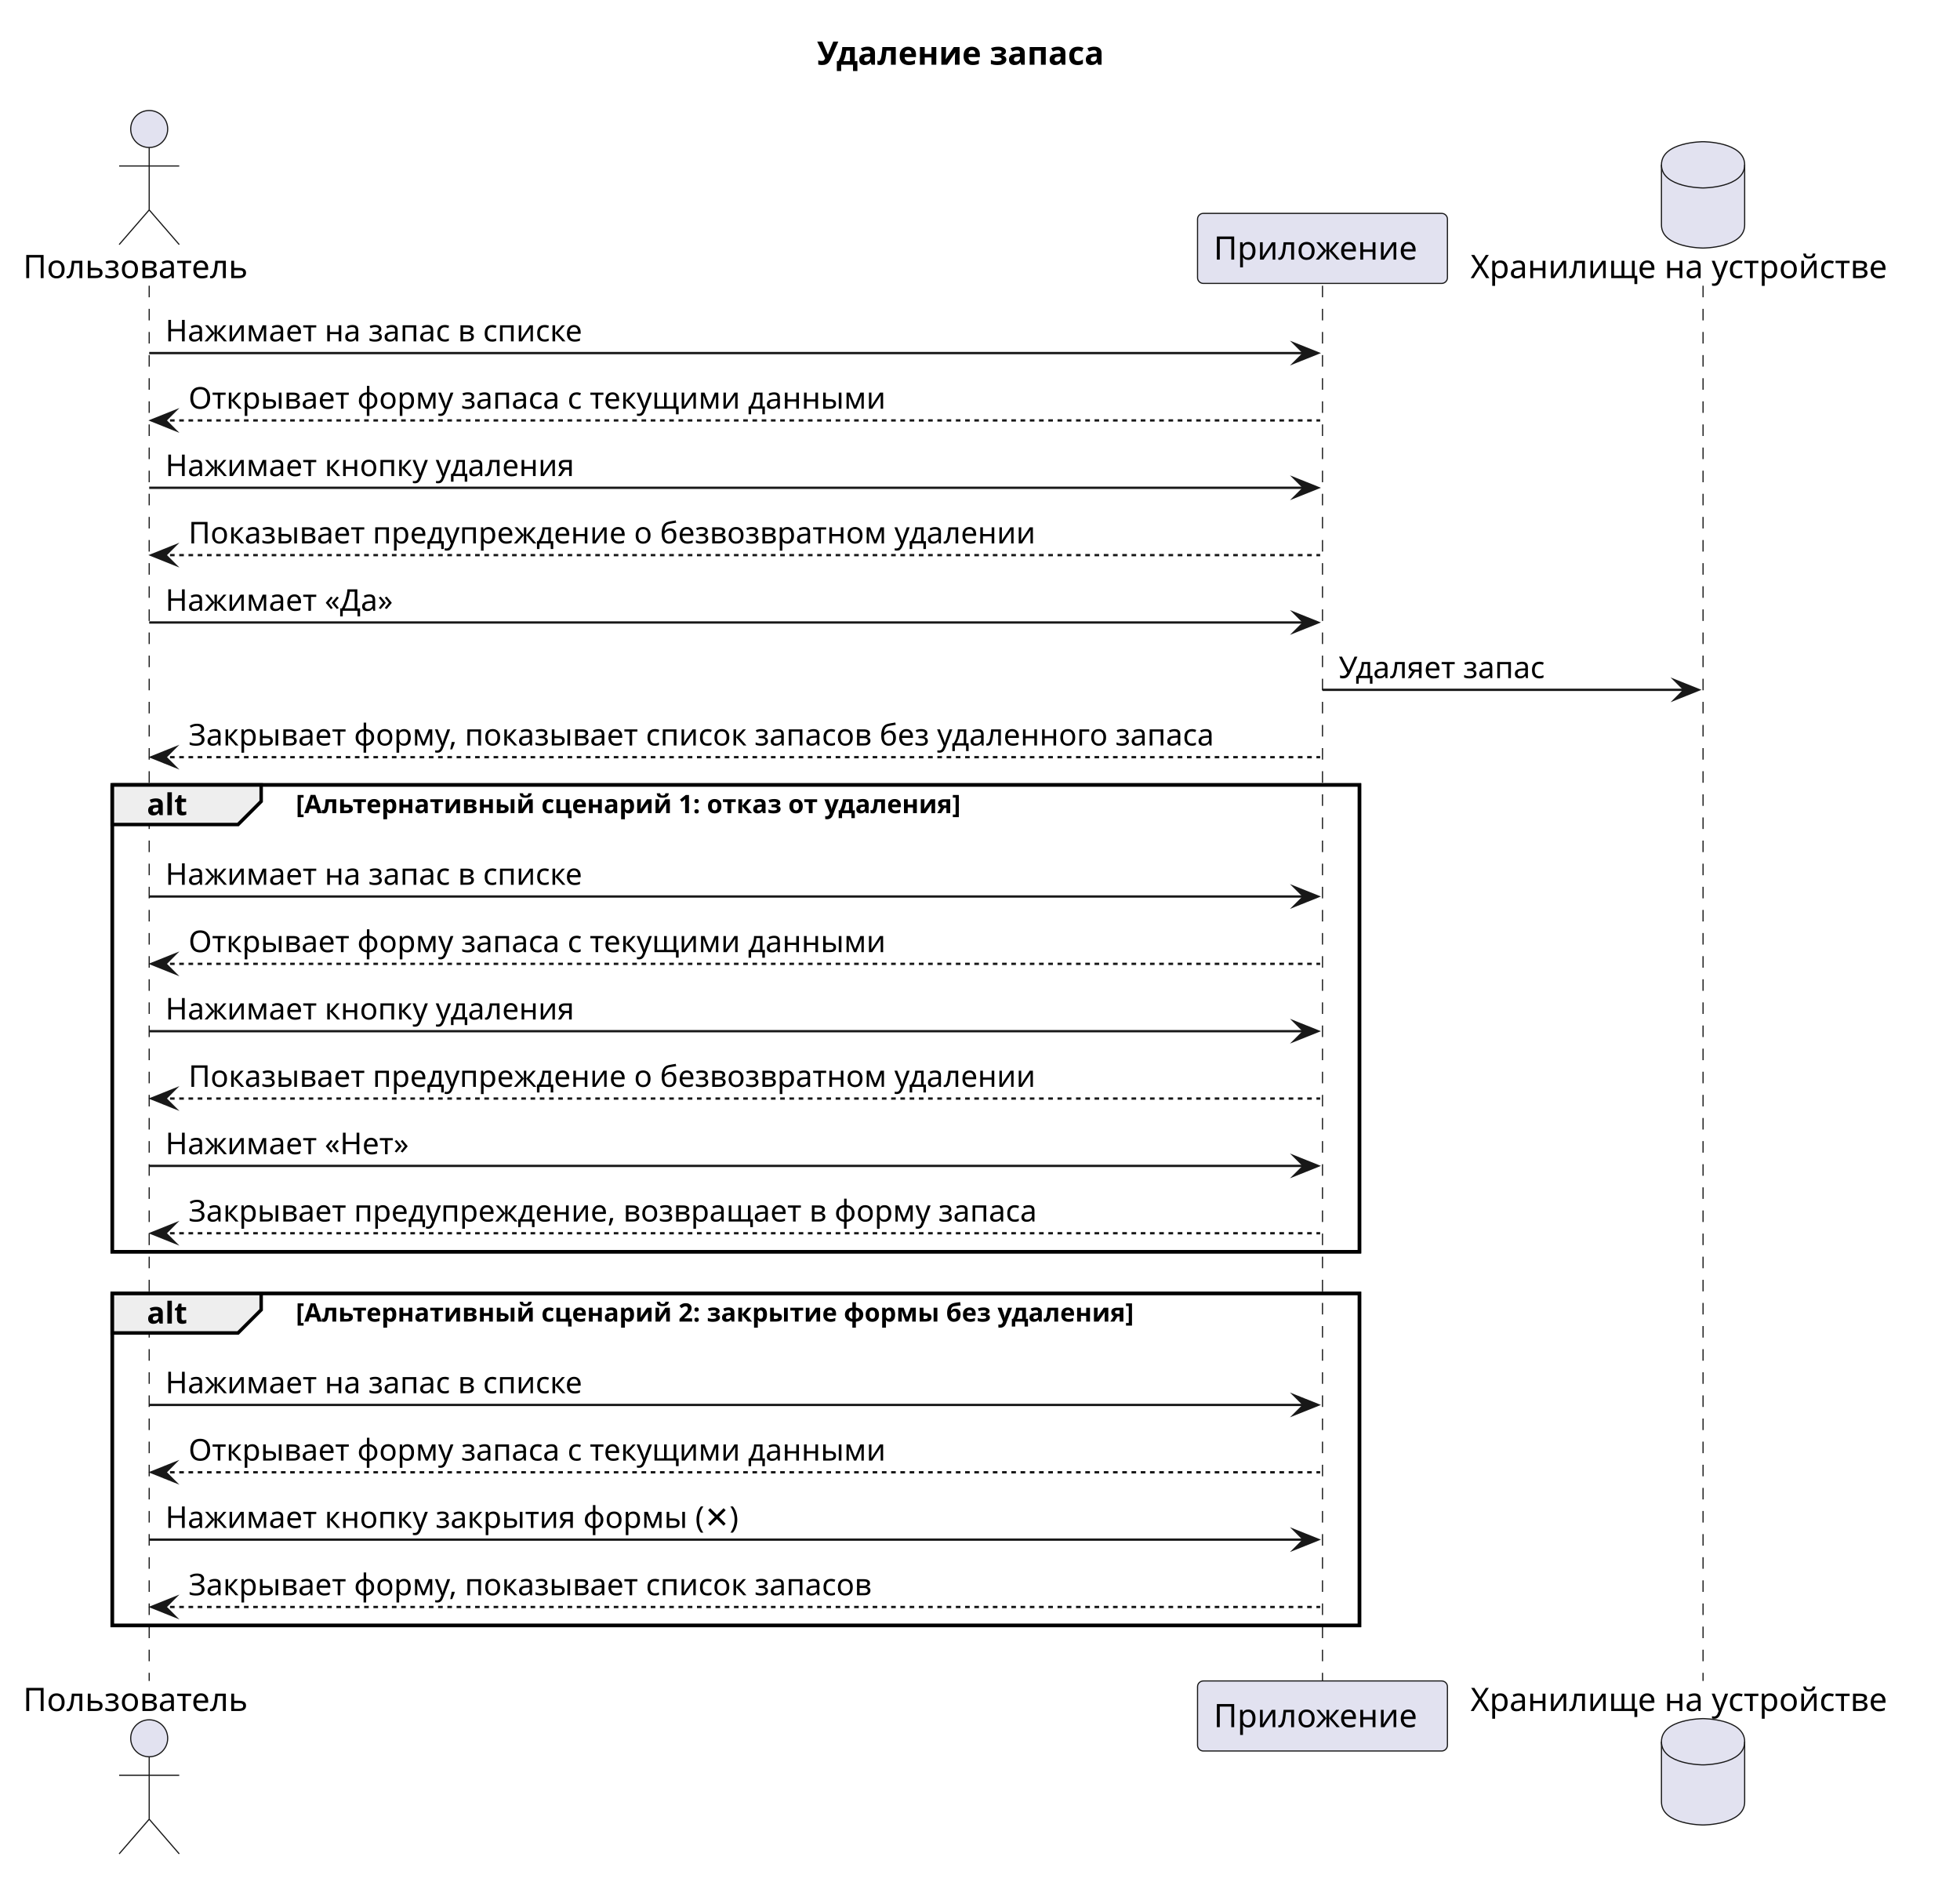
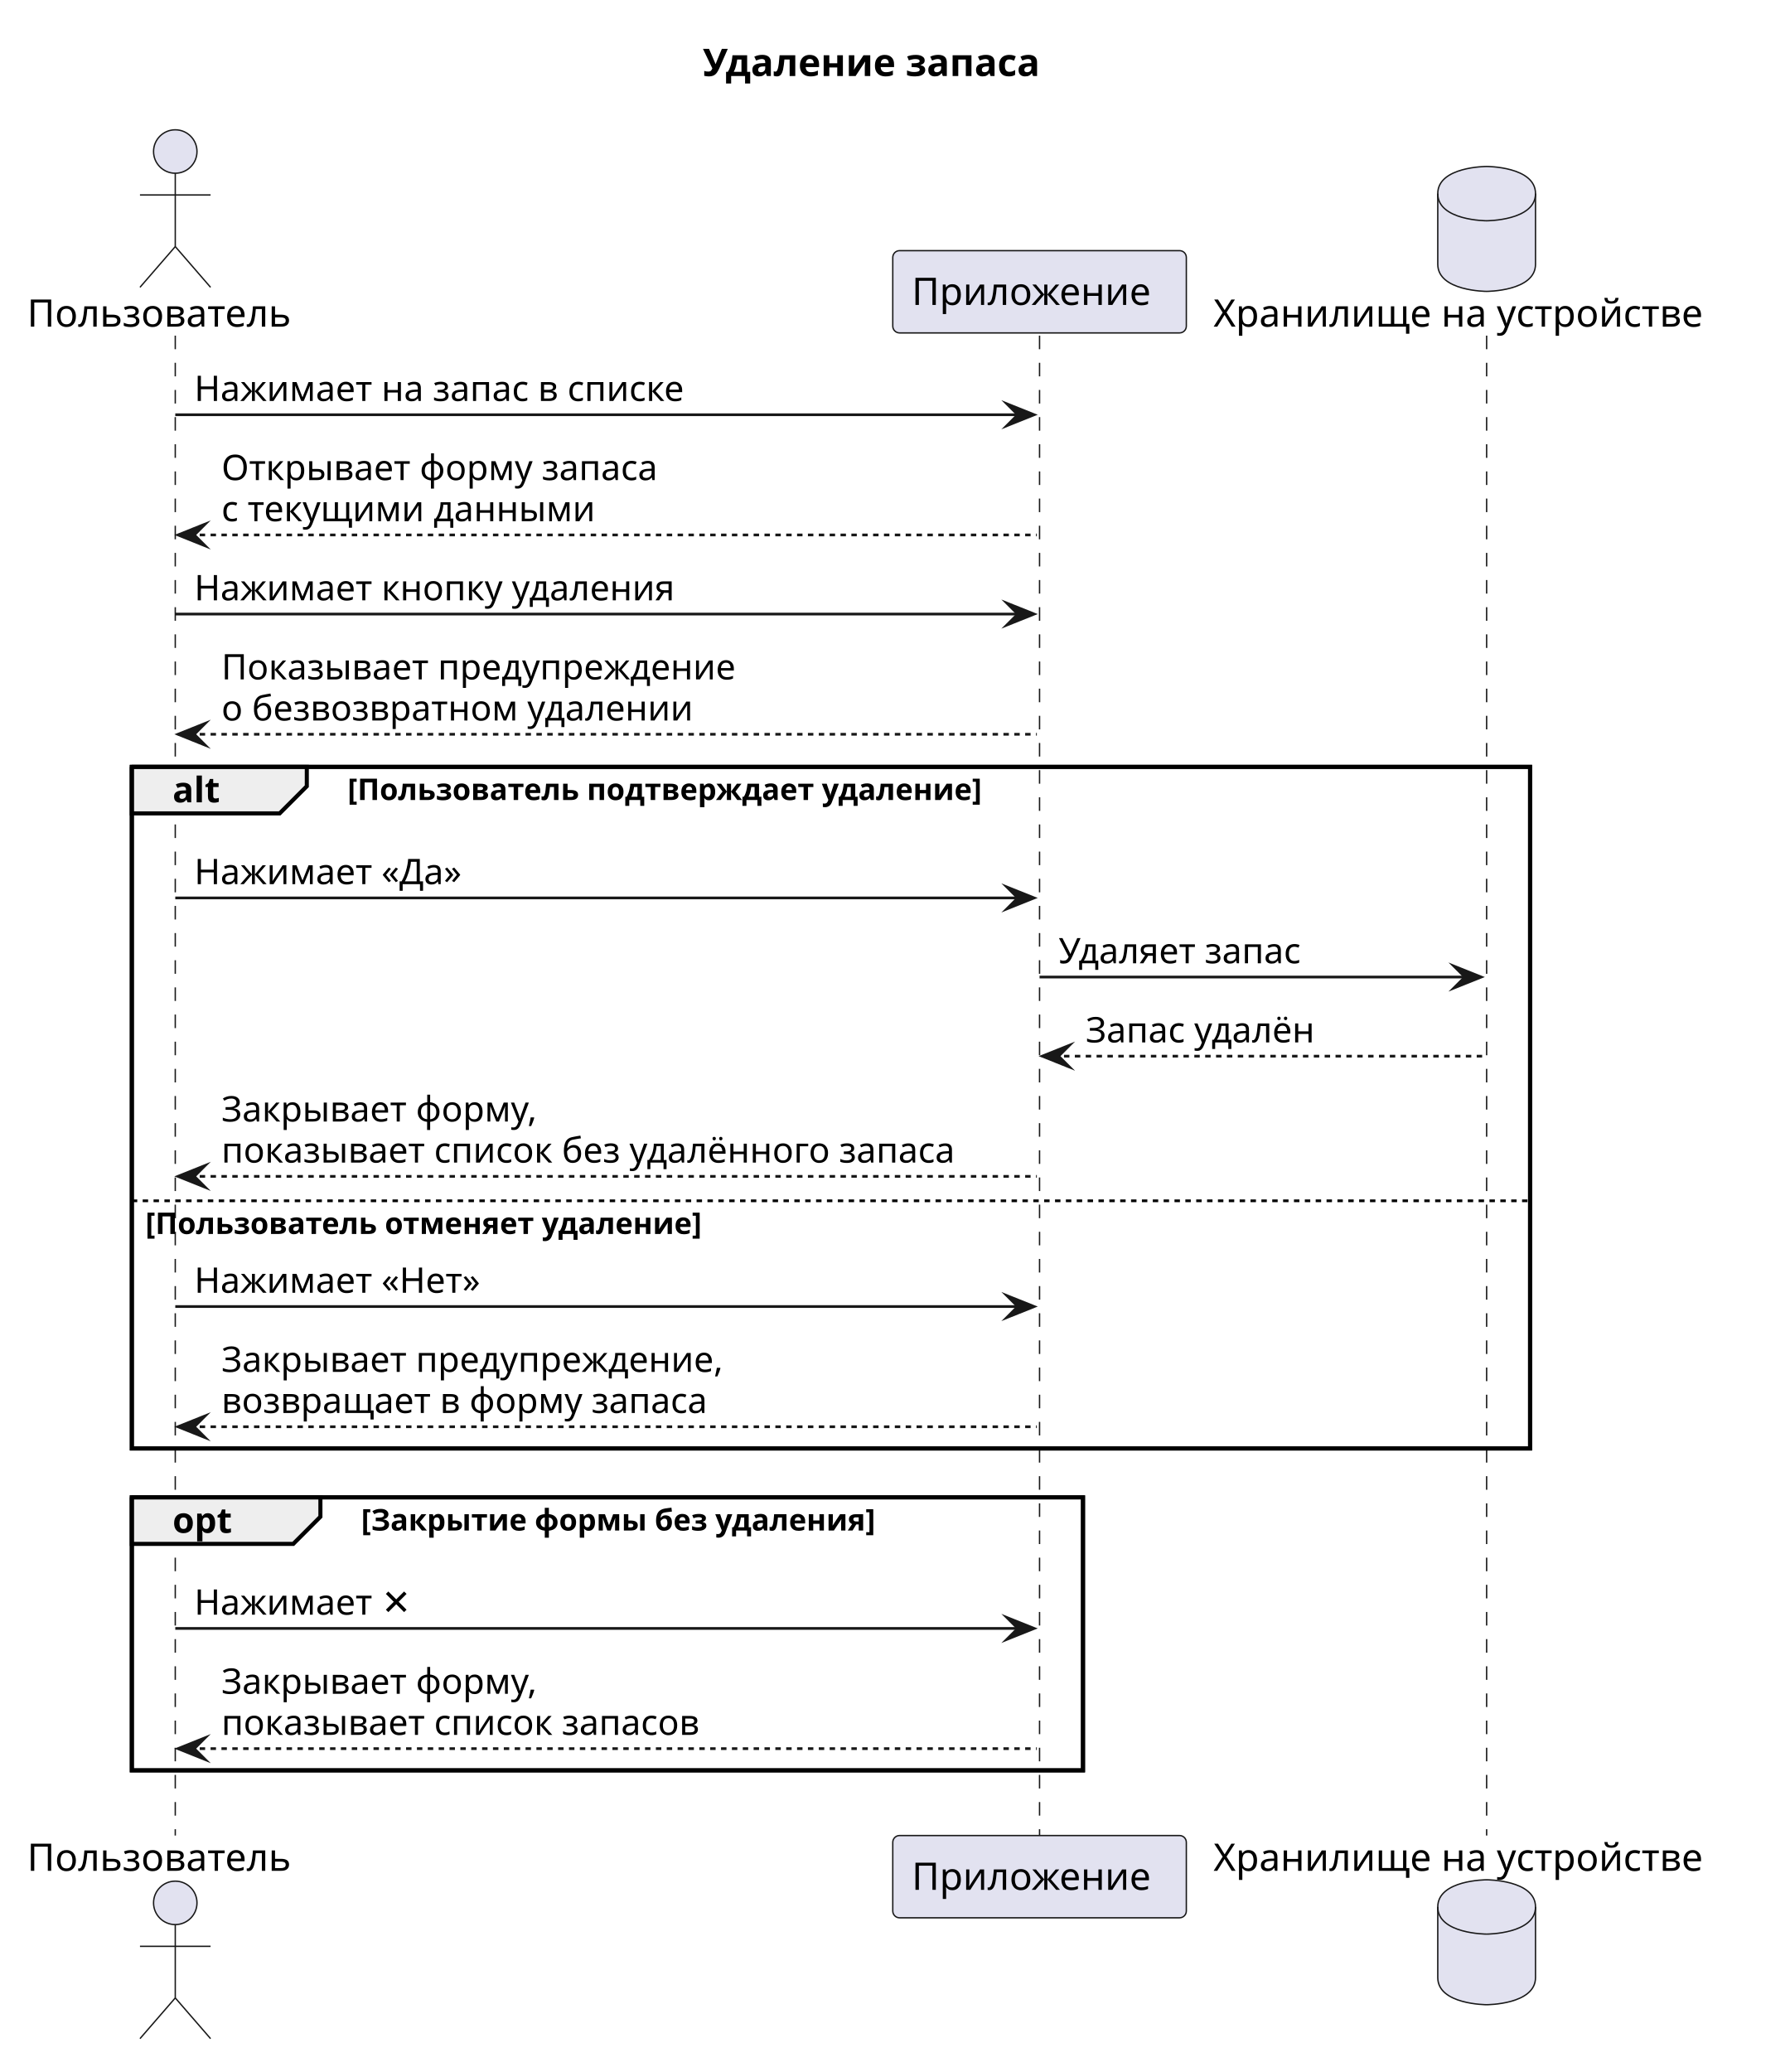
- <svg xmlns="http://www.w3.org/2000/svg" version="1.1" data-diagram-type="SEQUENCE" style="width:848px;height:814px;background:#FFFFFF;" width="848px" height="814px" viewBox="0 0 848 814" zoomAndPan="magnify" preserveAspectRatio="none" contentStyleType="text/css">
+ <svg xmlns="http://www.w3.org/2000/svg" version="1.1" data-diagram-type="SEQUENCE" style="width:659px;height:763px;background:#FFFFFF;" width="659px" height="763px" viewBox="0 0 659 763" zoomAndPan="magnify" preserveAspectRatio="none" contentStyleType="text/css">
  <defs />
  <g font-family="sans-serif" lengthAdjust="spacing">
    <g class="title" data-source-line="1">
-       <text x="353.417" y="27.995" fill="#000" font-size="14" textLength="139.597" font-weight="700">Удаление запаса</text>
+       <text x="258.754" y="27.995" fill="#000" font-size="14" textLength="139.597" font-weight="700">Удаление запаса</text>
    </g>
-     <rect x="48.55" y="339.523" width="539.628" height="201.93" fill="none" style="stroke:#000;stroke-width:1.5;" />
-     <rect x="48.55" y="559.453" width="539.628" height="143.664" fill="none" style="stroke:#000;stroke-width:1.5;" />
+     <rect x="48.55" y="282.391" width="514.958" height="251" fill="none" style="stroke:#000;stroke-width:1.5;" />
+     <rect x="48.55" y="551.391" width="350.303" height="100.531" fill="none" style="stroke:#000;stroke-width:1.5;" />
    <g>
-       <rect x="61.05" y="123.594" width="8" height="603.523" fill="#000" fill-opacity="0" />
-       <line x1="64.55" y1="123.594" x2="64.55" y2="727.117" style="stroke:#181818;stroke-width:0.5;stroke-dasharray:5,5;" />
+       <rect x="61.05" y="123.594" width="8" height="552.328" fill="#000" fill-opacity="0" />
+       <line x1="64.55" y1="123.594" x2="64.55" y2="675.922" style="stroke:#181818;stroke-width:0.5;stroke-dasharray:5,5;" />
    </g>
    <g>
-       <rect x="568.678" y="123.594" width="8" height="603.523" fill="#000" fill-opacity="0" />
-       <line x1="572.178" y1="123.594" x2="572.178" y2="727.117" style="stroke:#181818;stroke-width:0.5;stroke-dasharray:5,5;" />
+       <rect x="379.353" y="123.594" width="8" height="552.328" fill="#000" fill-opacity="0" />
+       <line x1="382.853" y1="123.594" x2="382.853" y2="675.922" style="stroke:#181818;stroke-width:0.5;stroke-dasharray:5,5;" />
    </g>
    <g>
-       <rect x="733.333" y="123.594" width="8" height="603.523" fill="#000" fill-opacity="0" />
-       <line x1="736.833" y1="123.594" x2="736.833" y2="727.117" style="stroke:#181818;stroke-width:0.5;stroke-dasharray:5,5;" />
+       <rect x="544.008" y="123.594" width="8" height="552.328" fill="#000" fill-opacity="0" />
+       <line x1="547.508" y1="123.594" x2="547.508" y2="675.922" style="stroke:#181818;stroke-width:0.5;stroke-dasharray:5,5;" />
    </g>
    <text x="10" y="120.292" fill="#000" font-size="14" textLength="103.1">Пользователь</text>
    <ellipse cx="64.55" cy="55.797" rx="8" ry="8" fill="#E2E2F0" style="stroke:#181818;stroke-width:0.5;" />
    <path d="M64.55,63.797 L64.55,90.797 M51.55,71.797 L77.55,71.797 M64.55,90.797 L51.55,105.797 M64.55,90.797 L77.55,105.797" style="stroke:#181818;stroke-width:0.5;" fill="none" />
-     <rect x="518.119" y="92.297" width="108.117" height="30.297" fill="#E2E2F0" style="stroke:#181818;stroke-width:0.5;" rx="2.5" ry="2.5" />
-     <text x="525.119" y="112.292" fill="#000" font-size="14" textLength="94.117">Приложение</text>
-     <text x="636.236" y="120.292" fill="#000" font-size="14" textLength="195.193">Хранилище на устройстве</text>
-     <path d="M718.833,71.297 C718.833,61.297 736.833,61.297 736.833,61.297 C736.833,61.297 754.833,61.297 754.833,71.297 L754.833,97.297 C754.833,107.297 736.833,107.297 736.833,107.297 C736.833,107.297 718.833,107.297 718.833,97.297 L718.833,71.297" style="stroke:#181818;stroke-width:0.5;" fill="#E2E2F0" />
-     <path d="M718.833,71.297 C718.833,81.297 736.833,81.297 736.833,81.297 C736.833,81.297 754.833,81.297 754.833,71.297" style="stroke:#181818;stroke-width:0.5;" fill="none" />
-     <text x="10" y="740.112" fill="#000" font-size="14" textLength="103.1">Пользователь</text>
-     <ellipse cx="64.55" cy="751.914" rx="8" ry="8" fill="#E2E2F0" style="stroke:#181818;stroke-width:0.5;" />
-     <path d="M64.55,759.914 L64.55,786.914 M51.55,767.914 L77.55,767.914 M64.55,786.914 L51.55,801.914 M64.55,786.914 L77.55,801.914" style="stroke:#181818;stroke-width:0.5;" fill="none" />
-     <rect x="518.119" y="727.117" width="108.117" height="30.297" fill="#E2E2F0" style="stroke:#181818;stroke-width:0.5;" rx="2.5" ry="2.5" />
-     <text x="525.119" y="747.112" fill="#000" font-size="14" textLength="94.117">Приложение</text>
-     <text x="636.236" y="740.112" fill="#000" font-size="14" textLength="195.193">Хранилище на устройстве</text>
-     <path d="M718.833,753.414 C718.833,743.414 736.833,743.414 736.833,743.414 C736.833,743.414 754.833,743.414 754.833,753.414 L754.833,779.414 C754.833,789.414 736.833,789.414 736.833,789.414 C736.833,789.414 718.833,789.414 718.833,779.414 L718.833,753.414" style="stroke:#181818;stroke-width:0.5;" fill="#E2E2F0" />
-     <path d="M718.833,753.414 C718.833,763.414 736.833,763.414 736.833,763.414 C736.833,763.414 754.833,763.414 754.833,753.414" style="stroke:#181818;stroke-width:0.5;" fill="none" />
-     <polygon points="560.178,148.727,570.178,152.727,560.178,156.727,564.178,152.727" fill="#181818" style="stroke:#181818;stroke-width:1;stroke-linejoin:miter;stroke-miterlimit:10;" />
-     <line x1="64.55" y1="152.727" x2="566.178" y2="152.727" style="stroke:#181818;stroke-width:1;" />
+     <rect x="328.794" y="92.297" width="108.117" height="30.297" fill="#E2E2F0" style="stroke:#181818;stroke-width:0.5;" rx="2.5" ry="2.5" />
+     <text x="335.794" y="112.292" fill="#000" font-size="14" textLength="94.117">Приложение</text>
+     <text x="446.911" y="120.292" fill="#000" font-size="14" textLength="195.193">Хранилище на устройстве</text>
+     <path d="M529.508,71.297 C529.508,61.297 547.508,61.297 547.508,61.297 C547.508,61.297 565.508,61.297 565.508,71.297 L565.508,97.297 C565.508,107.297 547.508,107.297 547.508,107.297 C547.508,107.297 529.508,107.297 529.508,97.297 L529.508,71.297" style="stroke:#181818;stroke-width:0.5;" fill="#E2E2F0" />
+     <path d="M529.508,71.297 C529.508,81.297 547.508,81.297 547.508,81.297 C547.508,81.297 565.508,81.297 565.508,71.297" style="stroke:#181818;stroke-width:0.5;" fill="none" />
+     <text x="10" y="688.917" fill="#000" font-size="14" textLength="103.1">Пользователь</text>
+     <ellipse cx="64.55" cy="700.719" rx="8" ry="8" fill="#E2E2F0" style="stroke:#181818;stroke-width:0.5;" />
+     <path d="M64.55,708.719 L64.55,735.719 M51.55,716.719 L77.55,716.719 M64.55,735.719 L51.55,750.719 M64.55,735.719 L77.55,750.719" style="stroke:#181818;stroke-width:0.5;" fill="none" />
+     <rect x="328.794" y="675.922" width="108.117" height="30.297" fill="#E2E2F0" style="stroke:#181818;stroke-width:0.5;" rx="2.5" ry="2.5" />
+     <text x="335.794" y="695.917" fill="#000" font-size="14" textLength="94.117">Приложение</text>
+     <text x="446.911" y="688.917" fill="#000" font-size="14" textLength="195.193">Хранилище на устройстве</text>
+     <path d="M529.508,702.219 C529.508,692.219 547.508,692.219 547.508,692.219 C547.508,692.219 565.508,692.219 565.508,702.219 L565.508,728.219 C565.508,738.219 547.508,738.219 547.508,738.219 C547.508,738.219 529.508,738.219 529.508,728.219 L529.508,702.219" style="stroke:#181818;stroke-width:0.5;" fill="#E2E2F0" />
+     <path d="M529.508,702.219 C529.508,712.219 547.508,712.219 547.508,712.219 C547.508,712.219 565.508,712.219 565.508,702.219" style="stroke:#181818;stroke-width:0.5;" fill="none" />
+     <polygon points="370.853,148.727,380.853,152.727,370.853,156.727,374.853,152.727" fill="#181818" style="stroke:#181818;stroke-width:1;stroke-linejoin:miter;stroke-miterlimit:10;" />
+     <line x1="64.55" y1="152.727" x2="376.853" y2="152.727" style="stroke:#181818;stroke-width:1;" />
    <text x="71.55" y="147.661" fill="#000" font-size="13" textLength="197.488">Нажимает на запас в списке</text>
-     <polygon points="75.55,177.859,65.55,181.859,75.55,185.859,71.55,181.859" fill="#181818" style="stroke:#181818;stroke-width:1;stroke-linejoin:miter;stroke-miterlimit:10;" />
-     <line x1="69.55" y1="181.859" x2="571.178" y2="181.859" style="stroke:#181818;stroke-width:1;stroke-dasharray:2,2;" />
-     <text x="81.55" y="176.793" fill="#000" font-size="13" textLength="327">Открывает форму запаса с текущими данными</text>
-     <polygon points="560.178,206.992,570.178,210.992,560.178,214.992,564.178,210.992" fill="#181818" style="stroke:#181818;stroke-width:1;stroke-linejoin:miter;stroke-miterlimit:10;" />
-     <line x1="64.55" y1="210.992" x2="566.178" y2="210.992" style="stroke:#181818;stroke-width:1;" />
-     <text x="71.55" y="205.926" fill="#000" font-size="13" textLength="193.584">Нажимает кнопку удаления</text>
-     <polygon points="75.55,236.125,65.55,240.125,75.55,244.125,71.55,240.125" fill="#181818" style="stroke:#181818;stroke-width:1;stroke-linejoin:miter;stroke-miterlimit:10;" />
-     <line x1="69.55" y1="240.125" x2="571.178" y2="240.125" style="stroke:#181818;stroke-width:1;stroke-dasharray:2,2;" />
-     <text x="81.55" y="235.059" fill="#000" font-size="13" textLength="395.751">Показывает предупреждение о безвозвратном удалении</text>
-     <polygon points="560.178,265.258,570.178,269.258,560.178,273.258,564.178,269.258" fill="#181818" style="stroke:#181818;stroke-width:1;stroke-linejoin:miter;stroke-miterlimit:10;" />
-     <line x1="64.55" y1="269.258" x2="566.178" y2="269.258" style="stroke:#181818;stroke-width:1;" />
-     <text x="71.55" y="264.192" fill="#000" font-size="13" textLength="109.408">Нажимает «Да»</text>
-     <polygon points="724.833,294.391,734.833,298.391,724.833,302.391,728.833,298.391" fill="#181818" style="stroke:#181818;stroke-width:1;stroke-linejoin:miter;stroke-miterlimit:10;" />
-     <line x1="572.178" y1="298.391" x2="730.833" y2="298.391" style="stroke:#181818;stroke-width:1;" />
-     <text x="579.178" y="293.325" fill="#000" font-size="13" textLength="99.201">Удаляет запас</text>
-     <polygon points="75.55,323.523,65.55,327.523,75.55,331.523,71.55,327.523" fill="#181818" style="stroke:#181818;stroke-width:1;stroke-linejoin:miter;stroke-miterlimit:10;" />
-     <line x1="69.55" y1="327.523" x2="571.178" y2="327.523" style="stroke:#181818;stroke-width:1;stroke-dasharray:2,2;" />
-     <text x="81.55" y="322.458" fill="#000" font-size="13" textLength="483.628">Закрывает форму, показывает список запасов без удаленного запаса</text>
-     <path d="M48.55,339.523 L112.993,339.523 L112.993,346.656 L102.993,356.656 L48.55,356.656 L48.55,339.523" style="stroke:#000;stroke-width:1.5;" fill="#EEE" />
-     <rect x="48.55" y="339.523" width="539.628" height="201.93" fill="none" style="stroke:#000;stroke-width:1.5;" />
-     <text x="63.55" y="352.59" fill="#000" font-size="13" textLength="19.443" font-weight="700">alt</text>
-     <text x="127.993" y="351.734" fill="#000" font-size="11" textLength="318.769" font-weight="700">[Альтернативный сценарий 1: отказ от удаления]</text>
-     <polygon points="560.178,383.789,570.178,387.789,560.178,391.789,564.178,387.789" fill="#181818" style="stroke:#181818;stroke-width:1;stroke-linejoin:miter;stroke-miterlimit:10;" />
-     <line x1="64.55" y1="387.789" x2="566.178" y2="387.789" style="stroke:#181818;stroke-width:1;" />
-     <text x="71.55" y="382.723" fill="#000" font-size="13" textLength="197.488">Нажимает на запас в списке</text>
-     <polygon points="75.55,412.922,65.55,416.922,75.55,420.922,71.55,416.922" fill="#181818" style="stroke:#181818;stroke-width:1;stroke-linejoin:miter;stroke-miterlimit:10;" />
-     <line x1="69.55" y1="416.922" x2="571.178" y2="416.922" style="stroke:#181818;stroke-width:1;stroke-dasharray:2,2;" />
-     <text x="81.55" y="411.856" fill="#000" font-size="13" textLength="327">Открывает форму запаса с текущими данными</text>
-     <polygon points="560.178,442.055,570.178,446.055,560.178,450.055,564.178,446.055" fill="#181818" style="stroke:#181818;stroke-width:1;stroke-linejoin:miter;stroke-miterlimit:10;" />
-     <line x1="64.55" y1="446.055" x2="566.178" y2="446.055" style="stroke:#181818;stroke-width:1;" />
-     <text x="71.55" y="440.989" fill="#000" font-size="13" textLength="193.584">Нажимает кнопку удаления</text>
-     <polygon points="75.55,471.188,65.55,475.188,75.55,479.188,71.55,475.188" fill="#181818" style="stroke:#181818;stroke-width:1;stroke-linejoin:miter;stroke-miterlimit:10;" />
-     <line x1="69.55" y1="475.188" x2="571.178" y2="475.188" style="stroke:#181818;stroke-width:1;stroke-dasharray:2,2;" />
-     <text x="81.55" y="470.122" fill="#000" font-size="13" textLength="395.751">Показывает предупреждение о безвозвратном удалении</text>
-     <polygon points="560.178,500.32,570.178,504.32,560.178,508.32,564.178,504.32" fill="#181818" style="stroke:#181818;stroke-width:1;stroke-linejoin:miter;stroke-miterlimit:10;" />
-     <line x1="64.55" y1="504.32" x2="566.178" y2="504.32" style="stroke:#181818;stroke-width:1;" />
-     <text x="71.55" y="499.254" fill="#000" font-size="13" textLength="116.632">Нажимает «Нет»</text>
-     <polygon points="75.55,529.453,65.55,533.453,75.55,537.453,71.55,533.453" fill="#181818" style="stroke:#181818;stroke-width:1;stroke-linejoin:miter;stroke-miterlimit:10;" />
-     <line x1="69.55" y1="533.453" x2="571.178" y2="533.453" style="stroke:#181818;stroke-width:1;stroke-dasharray:2,2;" />
-     <text x="81.55" y="528.387" fill="#000" font-size="13" textLength="399.617">Закрывает предупреждение, возвращает в форму запаса</text>
-     <path d="M48.55,559.453 L112.993,559.453 L112.993,566.586 L102.993,576.586 L48.55,576.586 L48.55,559.453" style="stroke:#000;stroke-width:1.5;" fill="#EEE" />
-     <rect x="48.55" y="559.453" width="539.628" height="143.664" fill="none" style="stroke:#000;stroke-width:1.5;" />
-     <text x="63.55" y="572.52" fill="#000" font-size="13" textLength="19.443" font-weight="700">alt</text>
-     <text x="127.993" y="571.664" fill="#000" font-size="11" textLength="400.915" font-weight="700">[Альтернативный сценарий 2: закрытие формы без удаления]</text>
-     <polygon points="560.178,603.719,570.178,607.719,560.178,611.719,564.178,607.719" fill="#181818" style="stroke:#181818;stroke-width:1;stroke-linejoin:miter;stroke-miterlimit:10;" />
-     <line x1="64.55" y1="607.719" x2="566.178" y2="607.719" style="stroke:#181818;stroke-width:1;" />
-     <text x="71.55" y="602.653" fill="#000" font-size="13" textLength="197.488">Нажимает на запас в списке</text>
-     <polygon points="75.55,632.852,65.55,636.852,75.55,640.852,71.55,636.852" fill="#181818" style="stroke:#181818;stroke-width:1;stroke-linejoin:miter;stroke-miterlimit:10;" />
-     <line x1="69.55" y1="636.852" x2="571.178" y2="636.852" style="stroke:#181818;stroke-width:1;stroke-dasharray:2,2;" />
-     <text x="81.55" y="631.786" fill="#000" font-size="13" textLength="327">Открывает форму запаса с текущими данными</text>
-     <polygon points="560.178,661.984,570.178,665.984,560.178,669.984,564.178,665.984" fill="#181818" style="stroke:#181818;stroke-width:1;stroke-linejoin:miter;stroke-miterlimit:10;" />
-     <line x1="64.55" y1="665.984" x2="566.178" y2="665.984" style="stroke:#181818;stroke-width:1;" />
-     <text x="71.55" y="660.918" fill="#000" font-size="13" textLength="269.642">Нажимает кнопку закрытия формы (✕)</text>
-     <polygon points="75.55,691.117,65.55,695.117,75.55,699.117,71.55,695.117" fill="#181818" style="stroke:#181818;stroke-width:1;stroke-linejoin:miter;stroke-miterlimit:10;" />
-     <line x1="69.55" y1="695.117" x2="571.178" y2="695.117" style="stroke:#181818;stroke-width:1;stroke-dasharray:2,2;" />
-     <text x="81.55" y="690.051" fill="#000" font-size="13" textLength="321.153">Закрывает форму, показывает список запасов</text>
+     <polygon points="75.55,192.992,65.55,196.992,75.55,200.992,71.55,196.992" fill="#181818" style="stroke:#181818;stroke-width:1;stroke-linejoin:miter;stroke-miterlimit:10;" />
+     <line x1="69.55" y1="196.992" x2="381.853" y2="196.992" style="stroke:#181818;stroke-width:1;stroke-dasharray:2,2;" />
+     <text x="81.55" y="176.793" fill="#000" font-size="13" textLength="174.916">Открывает форму запаса</text>
+     <text x="81.55" y="191.926" fill="#000" font-size="13" textLength="147.951">с текущими данными</text>
+     <polygon points="370.853,222.125,380.853,226.125,370.853,230.125,374.853,226.125" fill="#181818" style="stroke:#181818;stroke-width:1;stroke-linejoin:miter;stroke-miterlimit:10;" />
+     <line x1="64.55" y1="226.125" x2="376.853" y2="226.125" style="stroke:#181818;stroke-width:1;" />
+     <text x="71.55" y="221.059" fill="#000" font-size="13" textLength="193.584">Нажимает кнопку удаления</text>
+     <polygon points="75.55,266.391,65.55,270.391,75.55,274.391,71.55,270.391" fill="#181818" style="stroke:#181818;stroke-width:1;stroke-linejoin:miter;stroke-miterlimit:10;" />
+     <line x1="69.55" y1="270.391" x2="381.853" y2="270.391" style="stroke:#181818;stroke-width:1;stroke-dasharray:2,2;" />
+     <text x="81.55" y="250.192" fill="#000" font-size="13" textLength="205.88">Показывает предупреждение</text>
+     <text x="81.55" y="265.325" fill="#000" font-size="13" textLength="185.739">о безвозвратном удалении</text>
+     <path d="M48.55,282.391 L112.993,282.391 L112.993,289.523 L102.993,299.523 L48.55,299.523 L48.55,282.391" style="stroke:#000;stroke-width:1.5;" fill="#EEE" />
+     <rect x="48.55" y="282.391" width="514.958" height="251" fill="none" style="stroke:#000;stroke-width:1.5;" />
+     <text x="63.55" y="295.458" fill="#000" font-size="13" textLength="19.443" font-weight="700">alt</text>
+     <text x="127.993" y="294.601" fill="#000" font-size="11" textLength="262.233" font-weight="700">[Пользователь подтверждает удаление]</text>
+     <polygon points="370.853,326.656,380.853,330.656,370.853,334.656,374.853,330.656" fill="#181818" style="stroke:#181818;stroke-width:1;stroke-linejoin:miter;stroke-miterlimit:10;" />
+     <line x1="64.55" y1="330.656" x2="376.853" y2="330.656" style="stroke:#181818;stroke-width:1;" />
+     <text x="71.55" y="325.59" fill="#000" font-size="13" textLength="109.408">Нажимает «Да»</text>
+     <polygon points="535.508,355.789,545.508,359.789,535.508,363.789,539.508,359.789" fill="#181818" style="stroke:#181818;stroke-width:1;stroke-linejoin:miter;stroke-miterlimit:10;" />
+     <line x1="382.853" y1="359.789" x2="541.508" y2="359.789" style="stroke:#181818;stroke-width:1;" />
+     <text x="389.853" y="354.723" fill="#000" font-size="13" textLength="99.201">Удаляет запас</text>
+     <polygon points="393.853,384.922,383.853,388.922,393.853,392.922,389.853,388.922" fill="#181818" style="stroke:#181818;stroke-width:1;stroke-linejoin:miter;stroke-miterlimit:10;" />
+     <line x1="387.853" y1="388.922" x2="546.508" y2="388.922" style="stroke:#181818;stroke-width:1;stroke-dasharray:2,2;" />
+     <text x="399.853" y="383.856" fill="#000" font-size="13" textLength="93.501">Запас удалён</text>
+     <polygon points="75.55,429.188,65.55,433.188,75.55,437.188,71.55,433.188" fill="#181818" style="stroke:#181818;stroke-width:1;stroke-linejoin:miter;stroke-miterlimit:10;" />
+     <line x1="69.55" y1="433.188" x2="381.853" y2="433.188" style="stroke:#181818;stroke-width:1;stroke-dasharray:2,2;" />
+     <text x="81.55" y="412.989" fill="#000" font-size="13" textLength="126.953">Закрывает форму,</text>
+     <text x="81.55" y="428.122" fill="#000" font-size="13" textLength="294.303">показывает список без удалённого запаса</text>
+     <line x1="48.55" y1="442.188" x2="563.508" y2="442.188" style="stroke:#000;stroke-width:1;stroke-dasharray:2,2;" />
+     <text x="53.55" y="454.398" fill="#000" font-size="11" textLength="227.315" font-weight="700">[Пользователь отменяет удаление]</text>
+     <polygon points="370.853,477.125,380.853,481.125,370.853,485.125,374.853,481.125" fill="#181818" style="stroke:#181818;stroke-width:1;stroke-linejoin:miter;stroke-miterlimit:10;" />
+     <line x1="64.55" y1="481.125" x2="376.853" y2="481.125" style="stroke:#181818;stroke-width:1;" />
+     <text x="71.55" y="476.059" fill="#000" font-size="13" textLength="116.632">Нажимает «Нет»</text>
+     <polygon points="75.55,521.391,65.55,525.391,75.55,529.391,71.55,525.391" fill="#181818" style="stroke:#181818;stroke-width:1;stroke-linejoin:miter;stroke-miterlimit:10;" />
+     <line x1="69.55" y1="525.391" x2="381.853" y2="525.391" style="stroke:#181818;stroke-width:1;stroke-dasharray:2,2;" />
+     <text x="81.55" y="505.192" fill="#000" font-size="13" textLength="201.957">Закрывает предупреждение,</text>
+     <text x="81.55" y="520.325" fill="#000" font-size="13" textLength="193.527">возвращает в форму запаса</text>
+     <path d="M48.55,551.391 L118.001,551.391 L118.001,558.523 L108.001,568.523 L48.55,568.523 L48.55,551.391" style="stroke:#000;stroke-width:1.5;" fill="#EEE" />
+     <rect x="48.55" y="551.391" width="350.303" height="100.531" fill="none" style="stroke:#000;stroke-width:1.5;" />
+     <text x="63.55" y="564.458" fill="#000" font-size="13" textLength="24.451" font-weight="700">opt</text>
+     <text x="133.001" y="563.601" fill="#000" font-size="11" textLength="211.793" font-weight="700">[Закрытие формы без удаления]</text>
+     <polygon points="370.853,595.656,380.853,599.656,370.853,603.656,374.853,599.656" fill="#181818" style="stroke:#181818;stroke-width:1;stroke-linejoin:miter;stroke-miterlimit:10;" />
+     <line x1="64.55" y1="599.656" x2="376.853" y2="599.656" style="stroke:#181818;stroke-width:1;" />
+     <text x="71.55" y="594.59" fill="#000" font-size="13" textLength="86.271">Нажимает ✕</text>
+     <polygon points="75.55,639.922,65.55,643.922,75.55,647.922,71.55,643.922" fill="#181818" style="stroke:#181818;stroke-width:1;stroke-linejoin:miter;stroke-miterlimit:10;" />
+     <line x1="69.55" y1="643.922" x2="381.853" y2="643.922" style="stroke:#181818;stroke-width:1;stroke-dasharray:2,2;" />
+     <text x="81.55" y="623.723" fill="#000" font-size="13" textLength="126.953">Закрывает форму,</text>
+     <text x="81.55" y="638.856" fill="#000" font-size="13" textLength="190.068">показывает список запасов</text>
  </g>
</svg>
